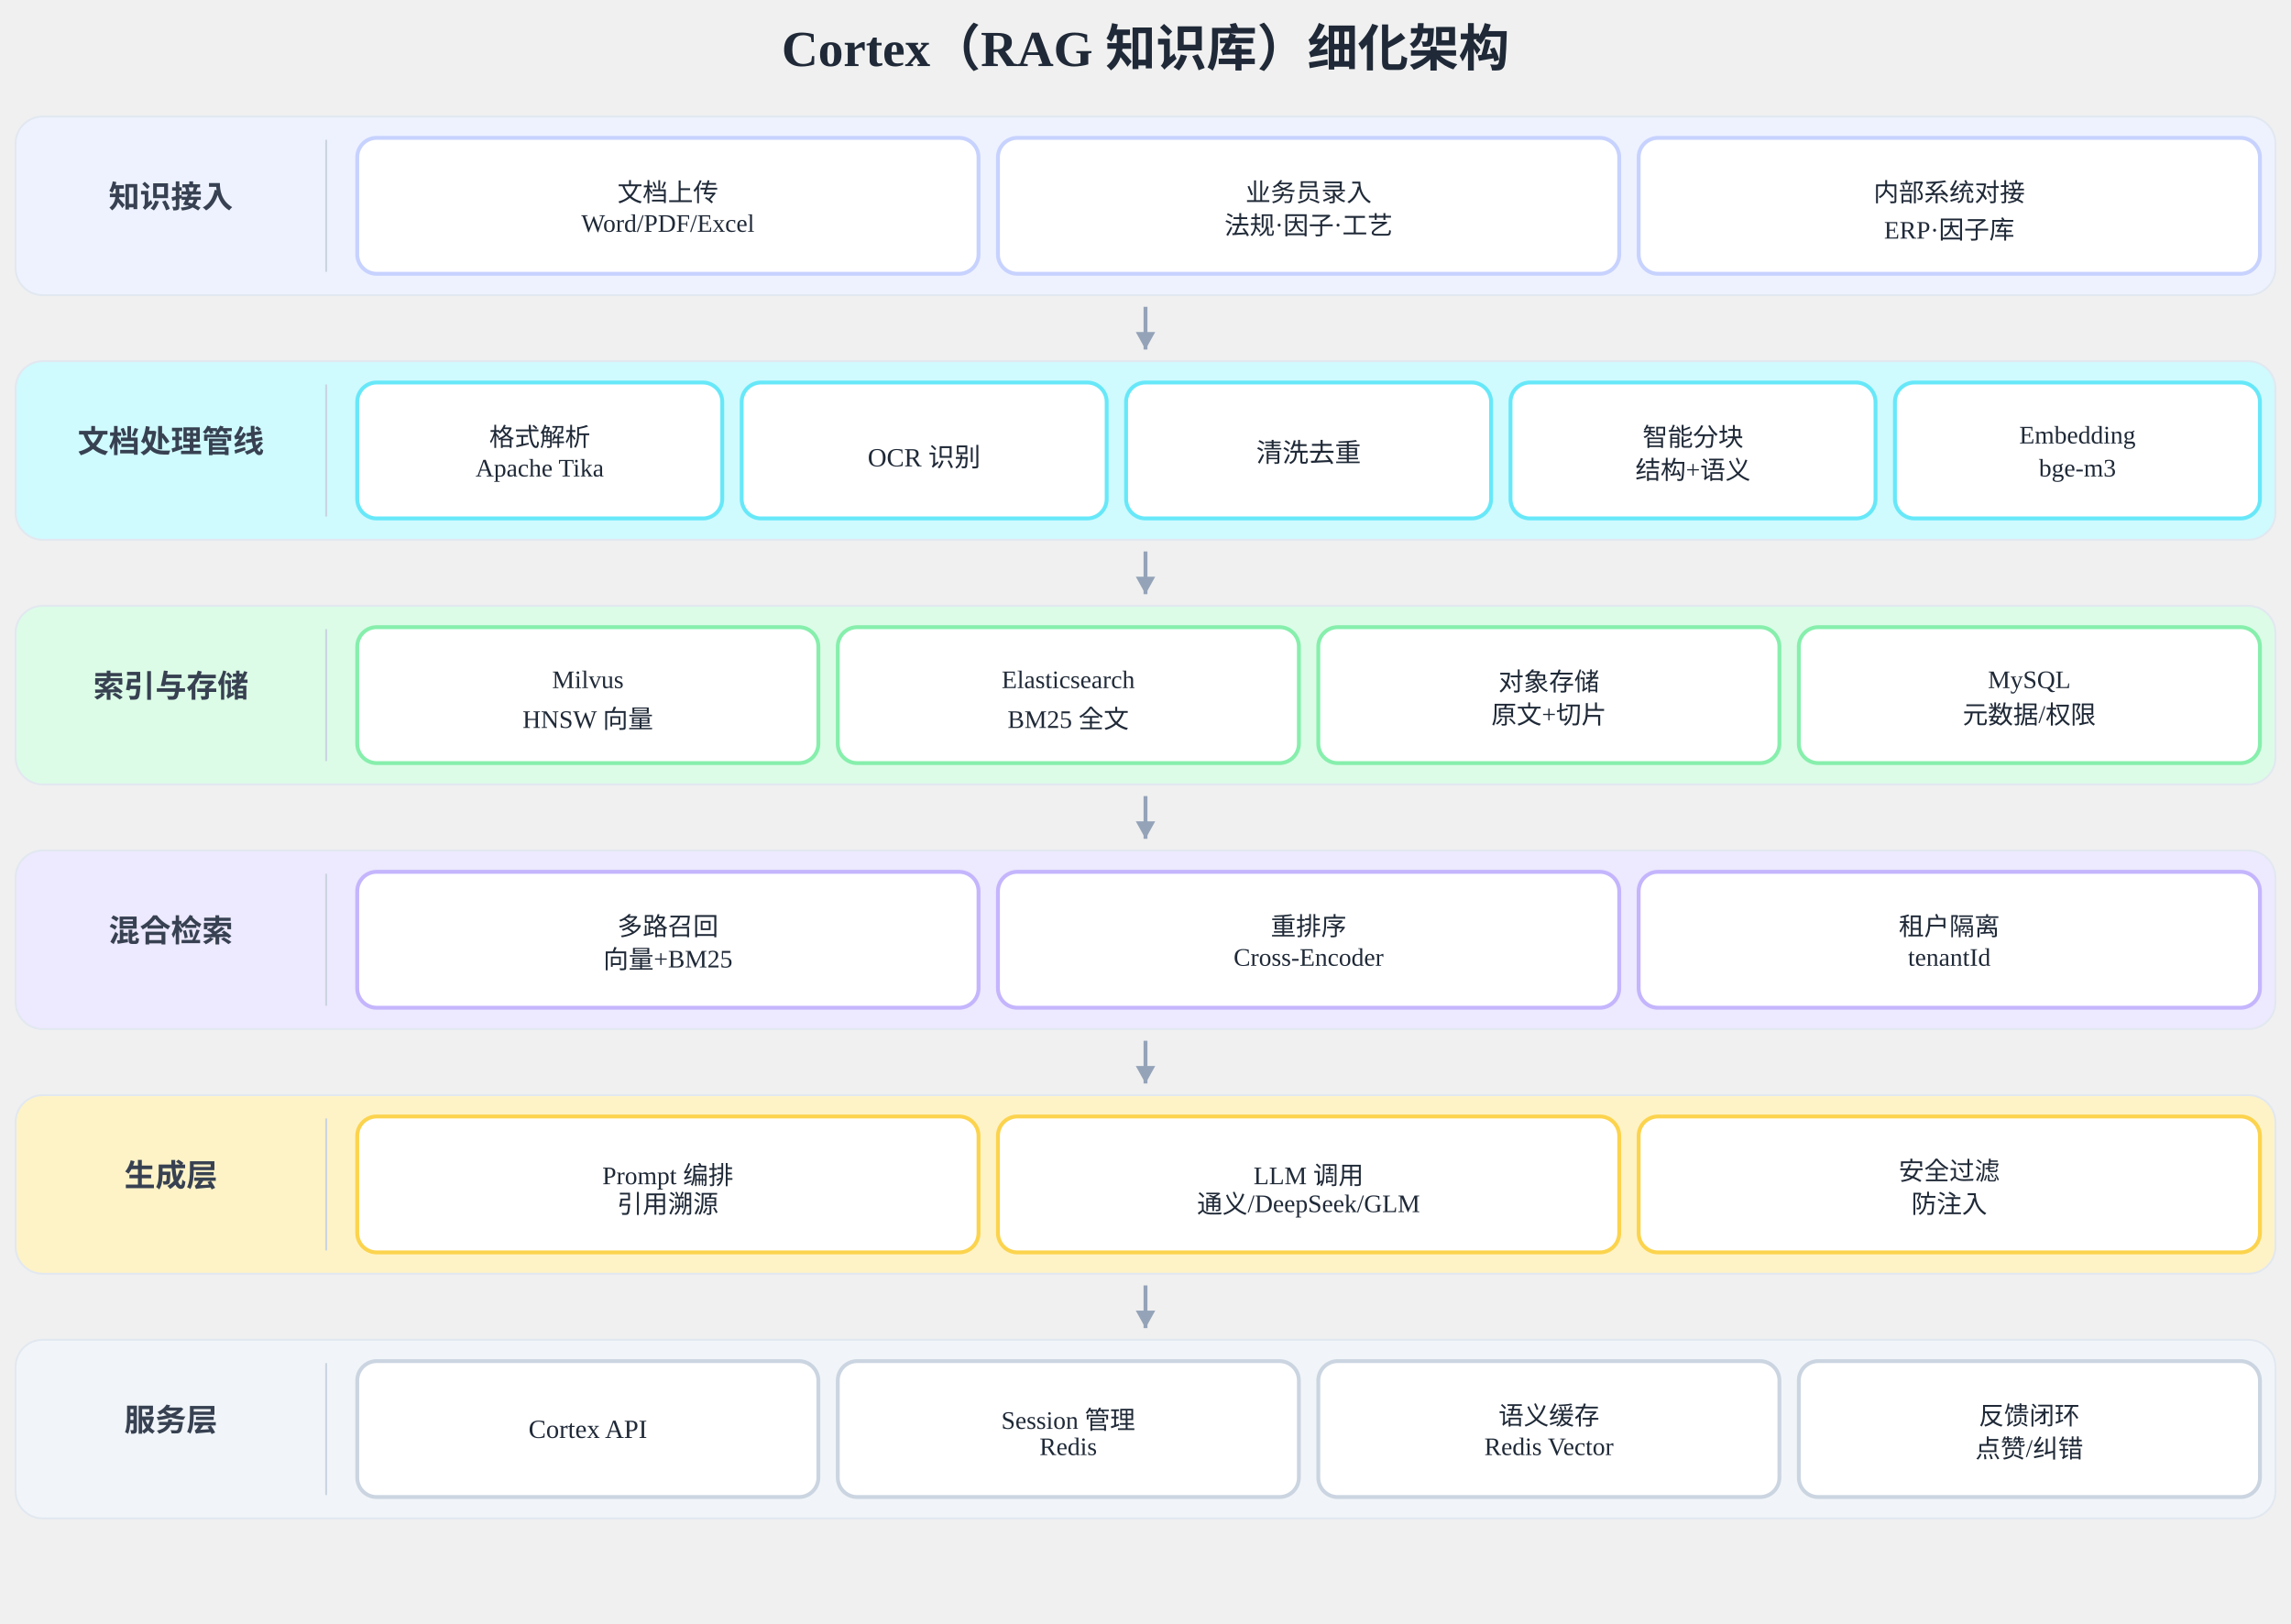
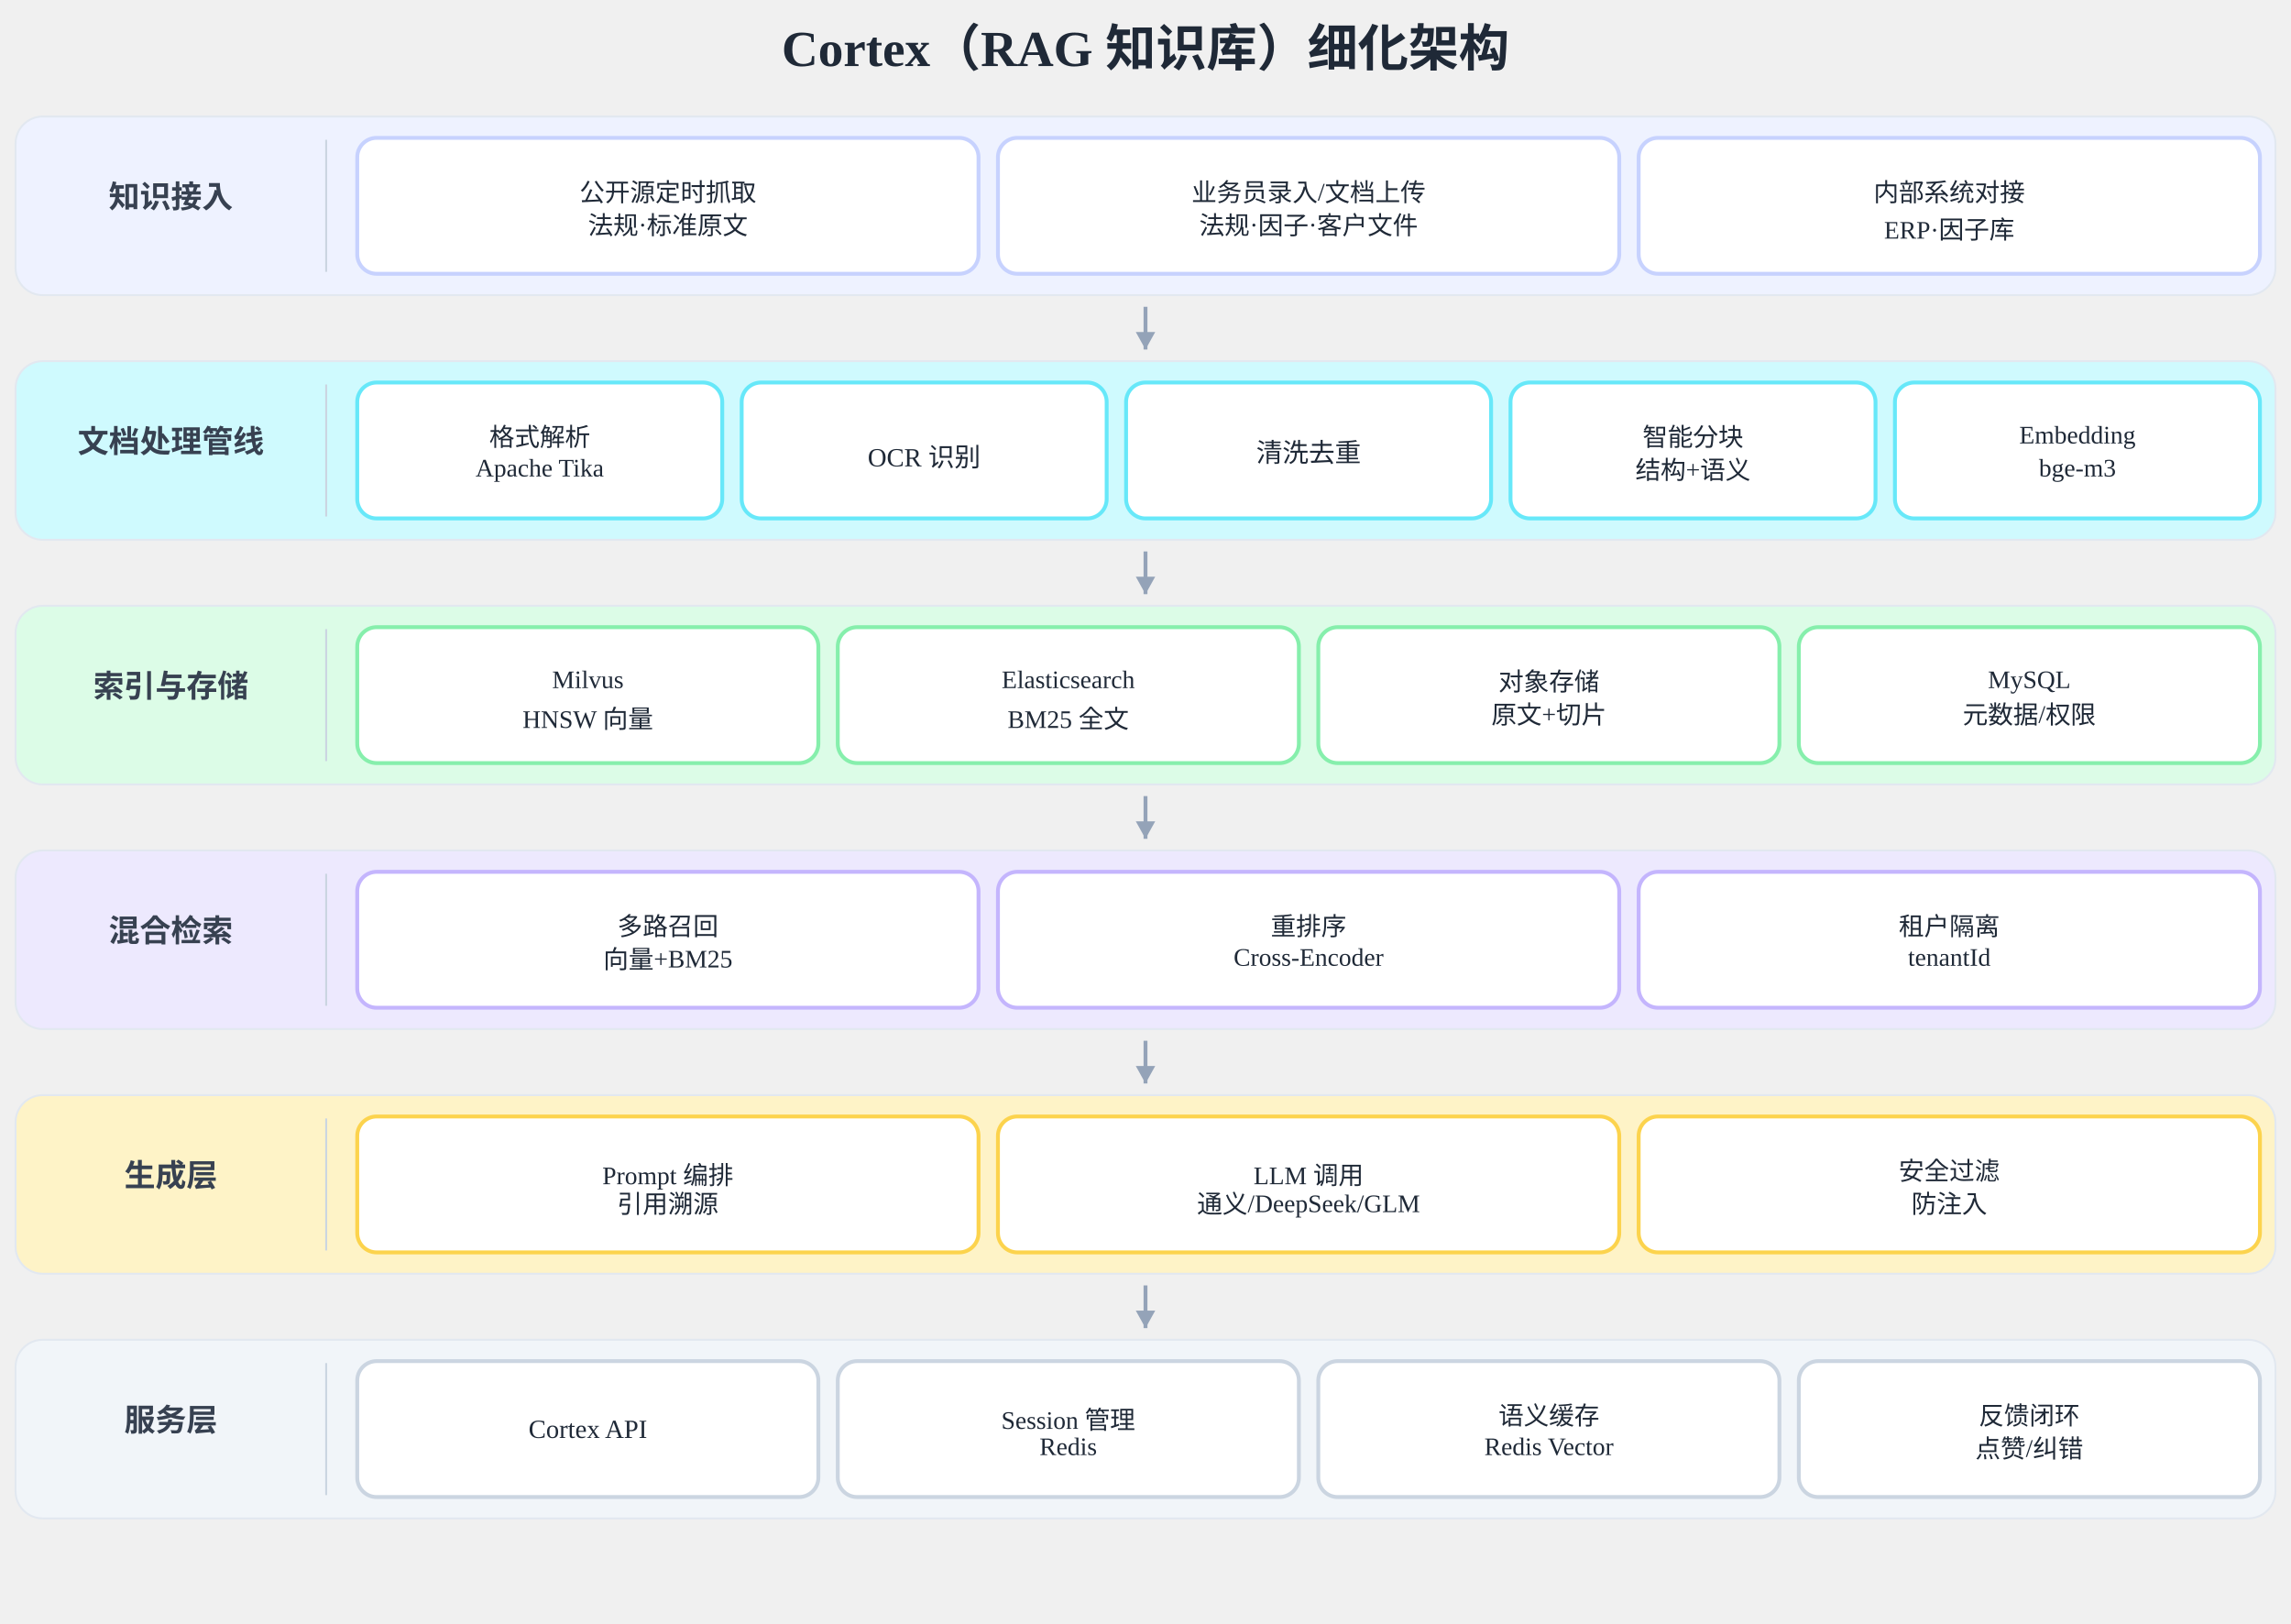
<svg xmlns="http://www.w3.org/2000/svg" width="1180" height="836" viewBox="0 0 1180 836">
  <text x="590.0" y="34" text-anchor="middle" font-size="26" font-weight="700" fill="#1f2937">Cortex（RAG 知识库）细化架构</text>
  <rect x="8" y="60" width="1164" height="92" rx="14" fill="#eef2ff" stroke="#e2e8f0" stroke-width="1" />
  <text x="88" y="100.0" text-anchor="middle" dominant-baseline="central" font-size="16" font-weight="700" fill="#374151">知识接入</text>
  <line x1="168" y1="72" x2="168" y2="140" stroke="#cbd5e1" stroke-width="1" />
  <rect x="184.0" y="71.0" width="320.0" height="70.0" rx="10" fill="#ffffff" stroke="#c7d2fe" stroke-width="2" />
-   <text x="344.0" y="98.0" text-anchor="middle" dominant-baseline="central" font-size="13" fill="#1f2937">文档上传</text>
-   <text x="344.0" y="115.0" text-anchor="middle" dominant-baseline="central" font-size="13" fill="#1f2937">Word/PDF/Excel</text>
+   <text x="344.0" y="98.0" text-anchor="middle" dominant-baseline="central" font-size="13" fill="#1f2937">公开源定时抓取</text>
+   <text x="344.0" y="115.0" text-anchor="middle" dominant-baseline="central" font-size="13" fill="#1f2937">法规·标准原文</text>
  <rect x="514.0" y="71.0" width="320.0" height="70.0" rx="10" fill="#ffffff" stroke="#c7d2fe" stroke-width="2" />
-   <text x="674.0" y="98.0" text-anchor="middle" dominant-baseline="central" font-size="13" fill="#1f2937">业务员录入</text>
-   <text x="674.0" y="115.0" text-anchor="middle" dominant-baseline="central" font-size="13" fill="#1f2937">法规·因子·工艺</text>
+   <text x="674.0" y="98.0" text-anchor="middle" dominant-baseline="central" font-size="13" fill="#1f2937">业务员录入/文档上传</text>
+   <text x="674.0" y="115.0" text-anchor="middle" dominant-baseline="central" font-size="13" fill="#1f2937">法规·因子·客户文件</text>
  <rect x="844.0" y="71.0" width="320.0" height="70.0" rx="10" fill="#ffffff" stroke="#c7d2fe" stroke-width="2" />
  <text x="1004.0" y="98.0" text-anchor="middle" dominant-baseline="central" font-size="13" fill="#1f2937">内部系统对接</text>
  <text x="1004.0" y="115.0" text-anchor="middle" dominant-baseline="central" font-size="13" fill="#1f2937">ERP·因子库</text>
  <rect x="8" y="186" width="1164" height="92" rx="14" fill="#cffafe" stroke="#e2e8f0" stroke-width="1" />
  <text x="88" y="226.0" text-anchor="middle" dominant-baseline="central" font-size="16" font-weight="700" fill="#374151">文档处理管线</text>
  <line x1="168" y1="198" x2="168" y2="266" stroke="#cbd5e1" stroke-width="1" />
  <rect x="184.0" y="197.0" width="188.0" height="70.0" rx="10" fill="#ffffff" stroke="#67e8f9" stroke-width="2" />
  <text x="278.0" y="224.0" text-anchor="middle" dominant-baseline="central" font-size="13" fill="#1f2937">格式解析</text>
  <text x="278.0" y="241.0" text-anchor="middle" dominant-baseline="central" font-size="13" fill="#1f2937">Apache Tika</text>
  <rect x="382.0" y="197.0" width="188.0" height="70.0" rx="10" fill="#ffffff" stroke="#67e8f9" stroke-width="2" />
  <text x="476.0" y="232.0" text-anchor="middle" dominant-baseline="central" font-size="13.5" fill="#1f2937">OCR 识别</text>
  <rect x="580.0" y="197.0" width="188.0" height="70.0" rx="10" fill="#ffffff" stroke="#67e8f9" stroke-width="2" />
  <text x="674.0" y="232.0" text-anchor="middle" dominant-baseline="central" font-size="13.5" fill="#1f2937">清洗去重</text>
  <rect x="778.0" y="197.0" width="188.0" height="70.0" rx="10" fill="#ffffff" stroke="#67e8f9" stroke-width="2" />
  <text x="872.0" y="224.0" text-anchor="middle" dominant-baseline="central" font-size="13" fill="#1f2937">智能分块</text>
  <text x="872.0" y="241.0" text-anchor="middle" dominant-baseline="central" font-size="13" fill="#1f2937">结构+语义</text>
  <rect x="976.0" y="197.0" width="188.0" height="70.0" rx="10" fill="#ffffff" stroke="#67e8f9" stroke-width="2" />
  <text x="1070.0" y="224.0" text-anchor="middle" dominant-baseline="central" font-size="13" fill="#1f2937">Embedding</text>
  <text x="1070.0" y="241.0" text-anchor="middle" dominant-baseline="central" font-size="13" fill="#1f2937">bge-m3</text>
  <rect x="8" y="312" width="1164" height="92" rx="14" fill="#dcfce7" stroke="#e2e8f0" stroke-width="1" />
  <text x="88" y="352.0" text-anchor="middle" dominant-baseline="central" font-size="16" font-weight="700" fill="#374151">索引与存储</text>
  <line x1="168" y1="324" x2="168" y2="392" stroke="#cbd5e1" stroke-width="1" />
  <rect x="184.0" y="323.0" width="237.5" height="70.0" rx="10" fill="#ffffff" stroke="#86efac" stroke-width="2" />
  <text x="302.8" y="350.0" text-anchor="middle" dominant-baseline="central" font-size="13" fill="#1f2937">Milvus</text>
  <text x="302.8" y="367.0" text-anchor="middle" dominant-baseline="central" font-size="13" fill="#1f2937">HNSW 向量</text>
  <rect x="431.5" y="323.0" width="237.5" height="70.0" rx="10" fill="#ffffff" stroke="#86efac" stroke-width="2" />
  <text x="550.2" y="350.0" text-anchor="middle" dominant-baseline="central" font-size="13" fill="#1f2937">Elasticsearch</text>
  <text x="550.2" y="367.0" text-anchor="middle" dominant-baseline="central" font-size="13" fill="#1f2937">BM25 全文</text>
  <rect x="679.0" y="323.0" width="237.5" height="70.0" rx="10" fill="#ffffff" stroke="#86efac" stroke-width="2" />
  <text x="797.8" y="350.0" text-anchor="middle" dominant-baseline="central" font-size="13" fill="#1f2937">对象存储</text>
  <text x="797.8" y="367.0" text-anchor="middle" dominant-baseline="central" font-size="13" fill="#1f2937">原文+切片</text>
  <rect x="926.5" y="323.0" width="237.5" height="70.0" rx="10" fill="#ffffff" stroke="#86efac" stroke-width="2" />
  <text x="1045.2" y="350.0" text-anchor="middle" dominant-baseline="central" font-size="13" fill="#1f2937">MySQL</text>
  <text x="1045.2" y="367.0" text-anchor="middle" dominant-baseline="central" font-size="13" fill="#1f2937">元数据/权限</text>
  <rect x="8" y="438" width="1164" height="92" rx="14" fill="#ede9fe" stroke="#e2e8f0" stroke-width="1" />
  <text x="88" y="478.0" text-anchor="middle" dominant-baseline="central" font-size="16" font-weight="700" fill="#374151">混合检索</text>
  <line x1="168" y1="450" x2="168" y2="518" stroke="#cbd5e1" stroke-width="1" />
  <rect x="184.0" y="449.0" width="320.0" height="70.0" rx="10" fill="#ffffff" stroke="#c4b5fd" stroke-width="2" />
  <text x="344.0" y="476.0" text-anchor="middle" dominant-baseline="central" font-size="13" fill="#1f2937">多路召回</text>
  <text x="344.0" y="493.0" text-anchor="middle" dominant-baseline="central" font-size="13" fill="#1f2937">向量+BM25</text>
  <rect x="514.0" y="449.0" width="320.0" height="70.0" rx="10" fill="#ffffff" stroke="#c4b5fd" stroke-width="2" />
  <text x="674.0" y="476.0" text-anchor="middle" dominant-baseline="central" font-size="13" fill="#1f2937">重排序</text>
  <text x="674.0" y="493.0" text-anchor="middle" dominant-baseline="central" font-size="13" fill="#1f2937">Cross-Encoder</text>
  <rect x="844.0" y="449.0" width="320.0" height="70.0" rx="10" fill="#ffffff" stroke="#c4b5fd" stroke-width="2" />
  <text x="1004.0" y="476.0" text-anchor="middle" dominant-baseline="central" font-size="13" fill="#1f2937">租户隔离</text>
  <text x="1004.0" y="493.0" text-anchor="middle" dominant-baseline="central" font-size="13" fill="#1f2937">tenantId</text>
  <rect x="8" y="564" width="1164" height="92" rx="14" fill="#fef3c7" stroke="#e2e8f0" stroke-width="1" />
  <text x="88" y="604.0" text-anchor="middle" dominant-baseline="central" font-size="16" font-weight="700" fill="#374151">生成层</text>
  <line x1="168" y1="576" x2="168" y2="644" stroke="#cbd5e1" stroke-width="1" />
  <rect x="184.0" y="575.0" width="320.0" height="70.0" rx="10" fill="#ffffff" stroke="#fcd34d" stroke-width="2" />
  <text x="344.0" y="602.0" text-anchor="middle" dominant-baseline="central" font-size="13" fill="#1f2937">Prompt 编排</text>
  <text x="344.0" y="619.0" text-anchor="middle" dominant-baseline="central" font-size="13" fill="#1f2937">引用溯源</text>
  <rect x="514.0" y="575.0" width="320.0" height="70.0" rx="10" fill="#ffffff" stroke="#fcd34d" stroke-width="2" />
  <text x="674.0" y="602.0" text-anchor="middle" dominant-baseline="central" font-size="13" fill="#1f2937">LLM 调用</text>
  <text x="674.0" y="619.0" text-anchor="middle" dominant-baseline="central" font-size="13" fill="#1f2937">通义/DeepSeek/GLM</text>
  <rect x="844.0" y="575.0" width="320.0" height="70.0" rx="10" fill="#ffffff" stroke="#fcd34d" stroke-width="2" />
  <text x="1004.0" y="602.0" text-anchor="middle" dominant-baseline="central" font-size="13" fill="#1f2937">安全过滤</text>
  <text x="1004.0" y="619.0" text-anchor="middle" dominant-baseline="central" font-size="13" fill="#1f2937">防注入</text>
  <rect x="8" y="690" width="1164" height="92" rx="14" fill="#f1f5f9" stroke="#e2e8f0" stroke-width="1" />
  <text x="88" y="730.0" text-anchor="middle" dominant-baseline="central" font-size="16" font-weight="700" fill="#374151">服务层</text>
  <line x1="168" y1="702" x2="168" y2="770" stroke="#cbd5e1" stroke-width="1" />
  <rect x="184.0" y="701.0" width="237.5" height="70.0" rx="10" fill="#ffffff" stroke="#cbd5e1" stroke-width="2" />
  <text x="302.8" y="736.0" text-anchor="middle" dominant-baseline="central" font-size="13.5" fill="#1f2937">Cortex API</text>
  <rect x="431.5" y="701.0" width="237.5" height="70.0" rx="10" fill="#ffffff" stroke="#cbd5e1" stroke-width="2" />
  <text x="550.2" y="728.0" text-anchor="middle" dominant-baseline="central" font-size="13" fill="#1f2937">Session 管理</text>
  <text x="550.2" y="745.0" text-anchor="middle" dominant-baseline="central" font-size="13" fill="#1f2937">Redis</text>
  <rect x="679.0" y="701.0" width="237.5" height="70.0" rx="10" fill="#ffffff" stroke="#cbd5e1" stroke-width="2" />
  <text x="797.8" y="728.0" text-anchor="middle" dominant-baseline="central" font-size="13" fill="#1f2937">语义缓存</text>
  <text x="797.8" y="745.0" text-anchor="middle" dominant-baseline="central" font-size="13" fill="#1f2937">Redis Vector</text>
  <rect x="926.5" y="701.0" width="237.5" height="70.0" rx="10" fill="#ffffff" stroke="#cbd5e1" stroke-width="2" />
  <text x="1045.2" y="728.0" text-anchor="middle" dominant-baseline="central" font-size="13" fill="#1f2937">反馈闭环</text>
  <text x="1045.2" y="745.0" text-anchor="middle" dominant-baseline="central" font-size="13" fill="#1f2937">点赞/纠错</text>
  <line x1="590" y1="158" x2="590" y2="180" stroke="#94a3b8" stroke-width="2" />
  <polygon points="585,171 595,171 590,180" fill="#94a3b8" />
  <line x1="590" y1="284" x2="590" y2="306" stroke="#94a3b8" stroke-width="2" />
  <polygon points="585,297 595,297 590,306" fill="#94a3b8" />
  <line x1="590" y1="410" x2="590" y2="432" stroke="#94a3b8" stroke-width="2" />
  <polygon points="585,423 595,423 590,432" fill="#94a3b8" />
  <line x1="590" y1="536" x2="590" y2="558" stroke="#94a3b8" stroke-width="2" />
  <polygon points="585,549 595,549 590,558" fill="#94a3b8" />
  <line x1="590" y1="662" x2="590" y2="684" stroke="#94a3b8" stroke-width="2" />
  <polygon points="585,675 595,675 590,684" fill="#94a3b8" />
</svg>
